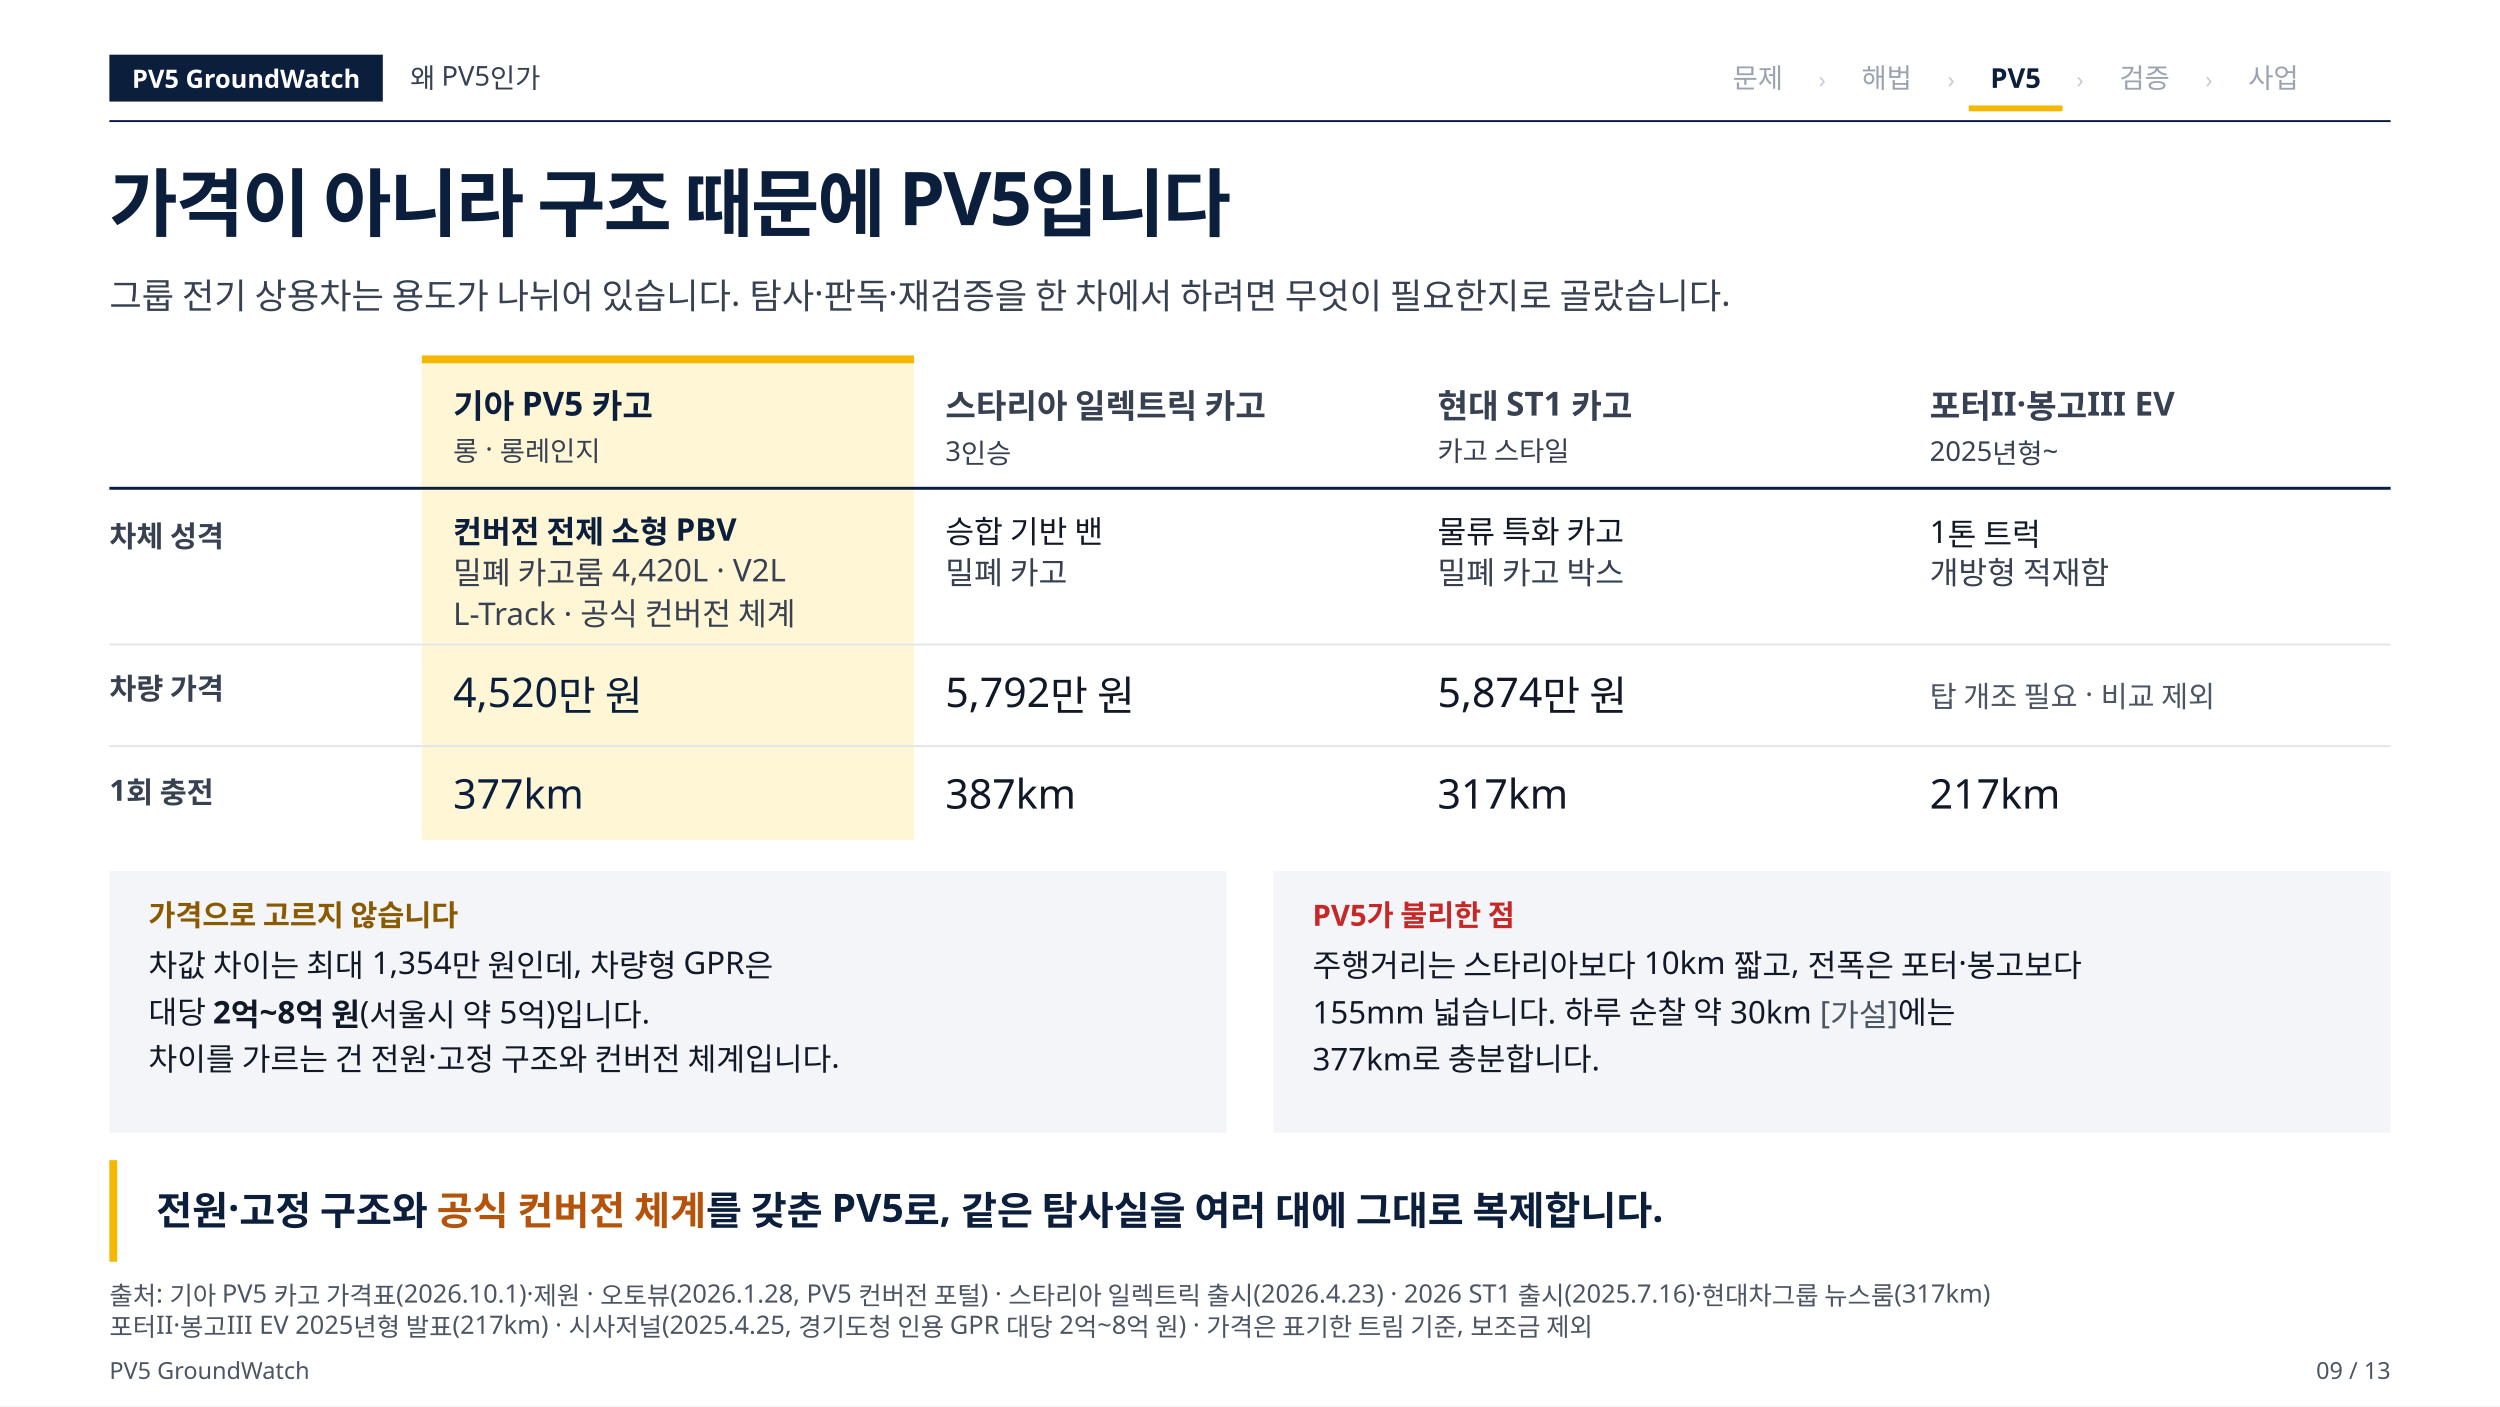
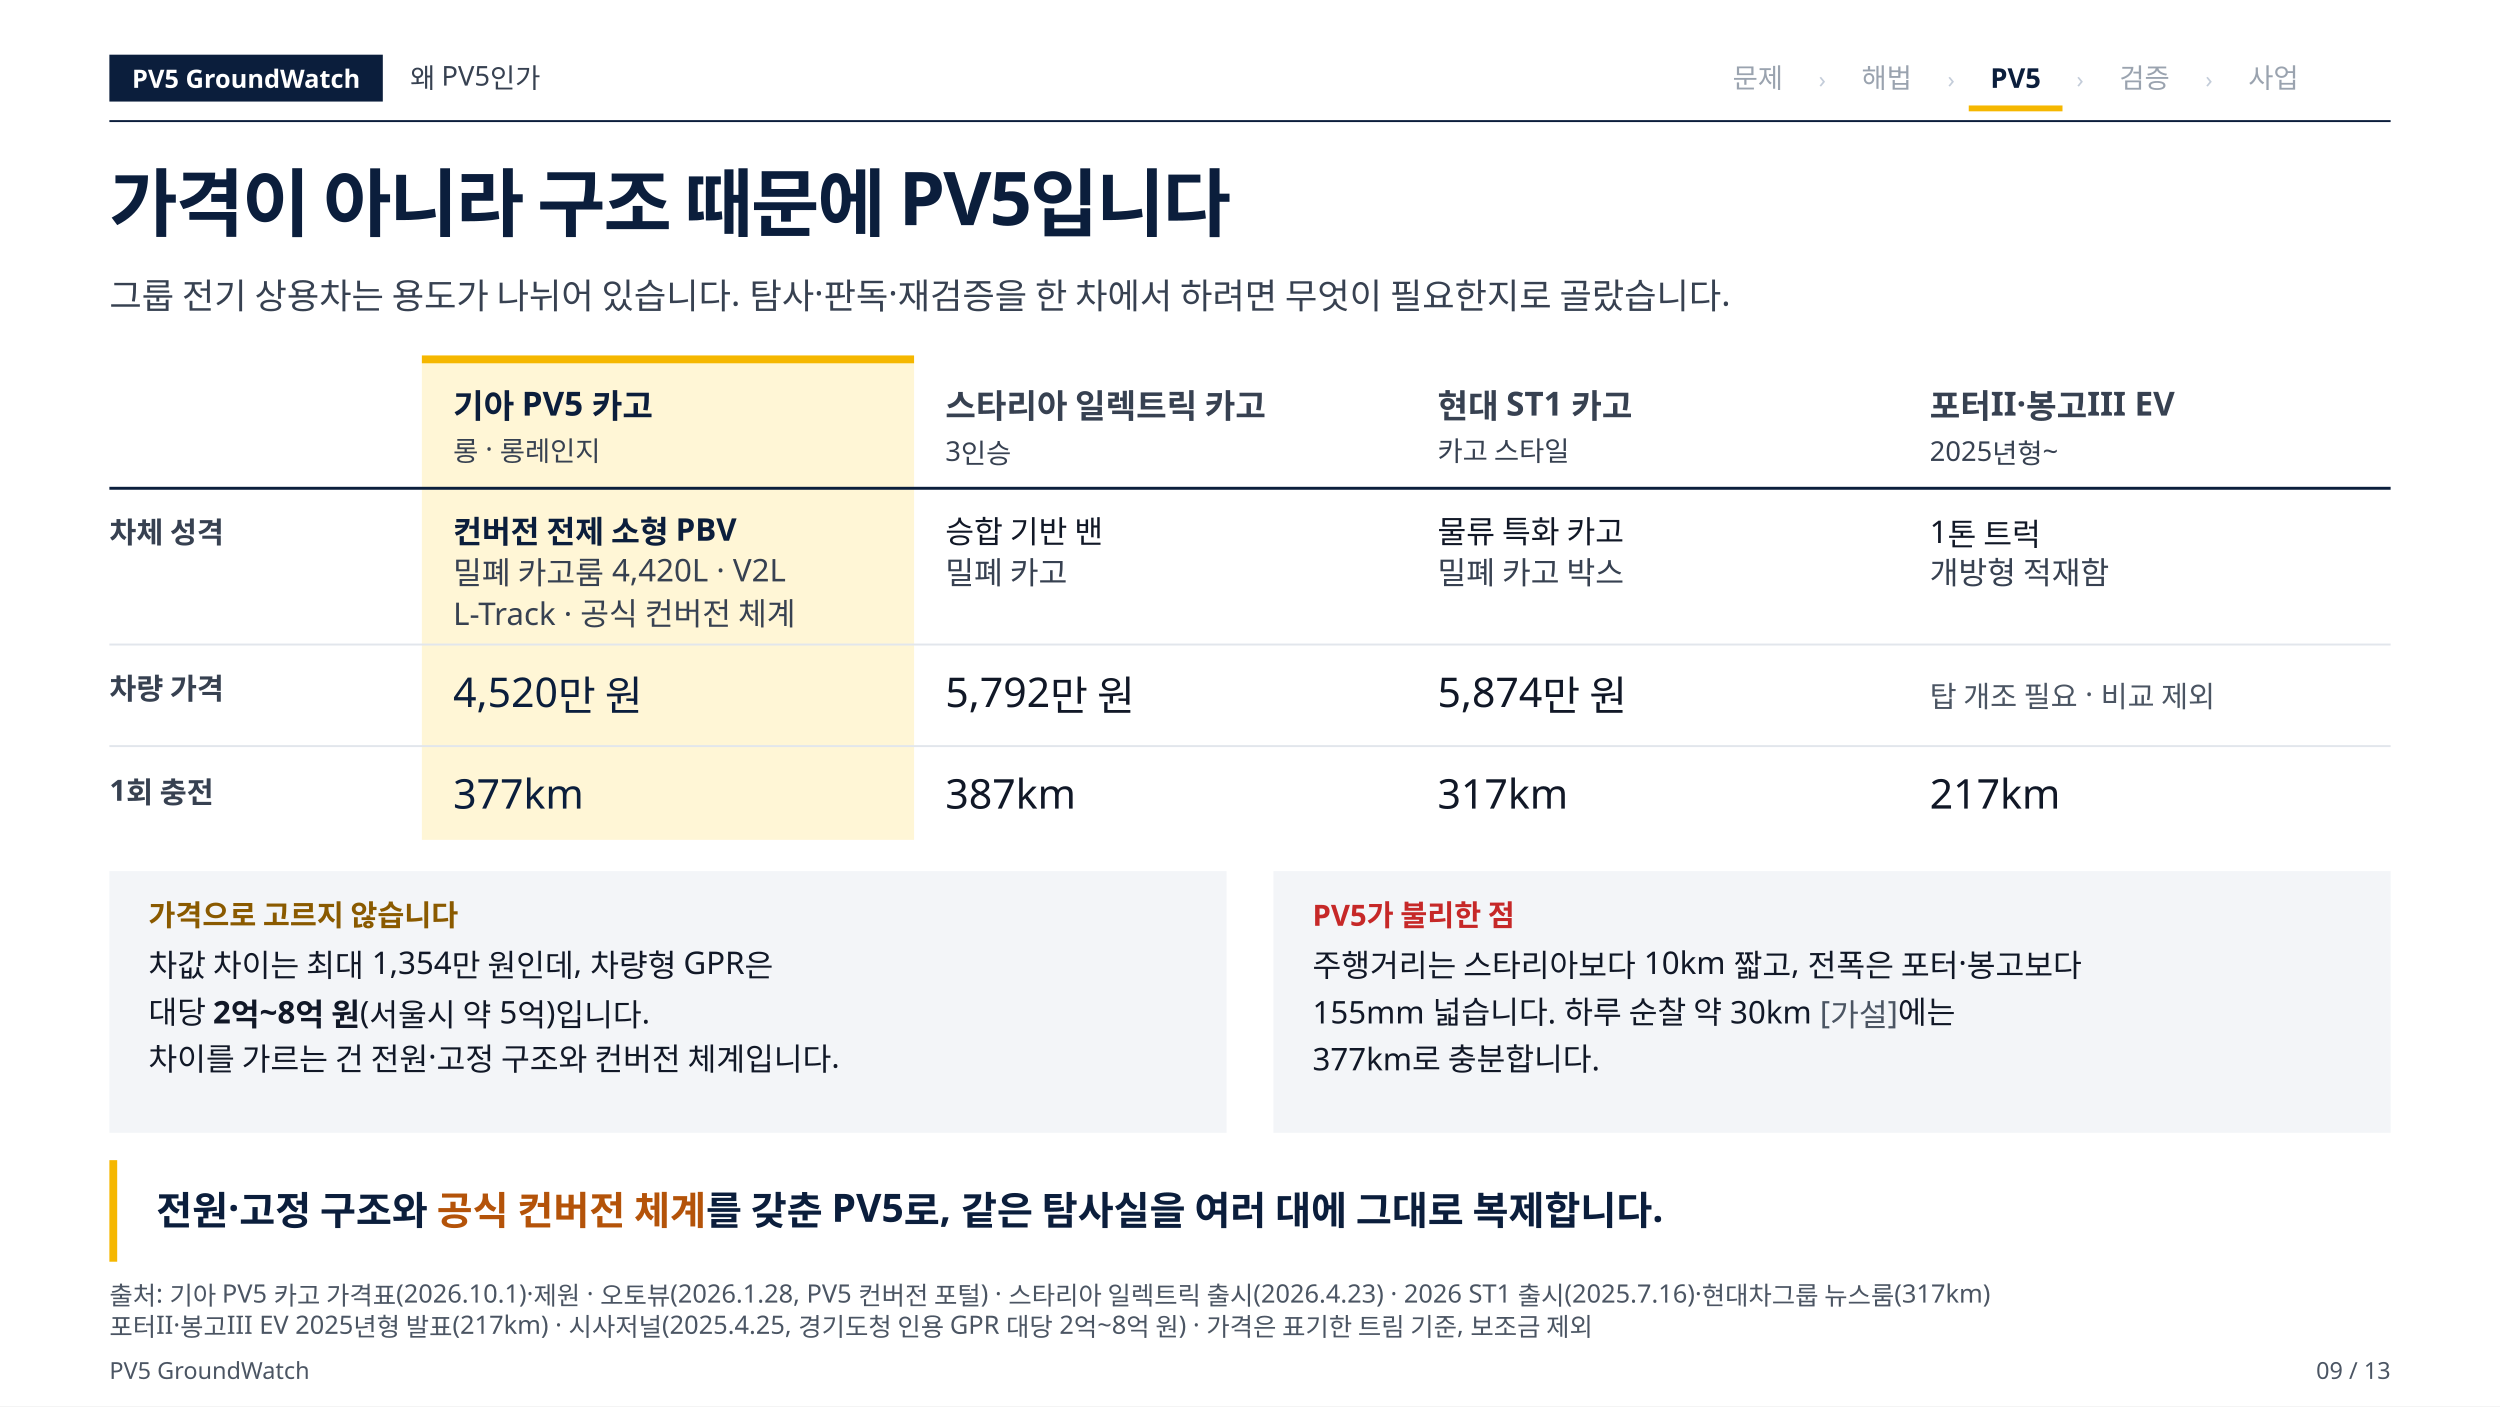
<svg xmlns="http://www.w3.org/2000/svg" viewBox="0 0 1280 720" lang="ko-KR" data-pptx-page-role="content" font-family="Pretendard, 'Malgun Gothic', sans-serif">
  <rect id="bg" x="0" y="0" width="1280" height="720" fill="#FFFFFF" />
  <g id="header" data-pptx-role="header" data-pptx-bounds="56 24 1168 40">
    <rect x="56" y="28" width="140" height="24" fill="#0B1E3C" />
    <text x="126" y="45" font-size="13" font-weight="bold" fill="#FFFFFF" text-anchor="middle">PV5 GroundWatch</text>
    <text x="210" y="45" font-size="14" fill="#374151">왜 PV5인가</text>
    <text x="900" y="45" font-size="14" font-weight="normal" fill="#9AA3AF" text-anchor="middle">문제</text>
    <text x="933" y="45" font-size="12" fill="#C3CCD9" text-anchor="middle">›</text>
    <text x="966" y="45" font-size="14" font-weight="normal" fill="#9AA3AF" text-anchor="middle">해법</text>
    <text x="999" y="45" font-size="12" fill="#C3CCD9" text-anchor="middle">›</text>
    <text x="1032" y="45" font-size="14" font-weight="bold" fill="#0B1E3C" text-anchor="middle">PV5</text>
    <rect x="1008" y="54" width="48" height="3" fill="#F5B700" />
    <text x="1065" y="45" font-size="12" fill="#C3CCD9" text-anchor="middle">›</text>
    <text x="1098" y="45" font-size="14" font-weight="normal" fill="#9AA3AF" text-anchor="middle">검증</text>
    <text x="1131" y="45" font-size="12" fill="#C3CCD9" text-anchor="middle">›</text>
    <text x="1164" y="45" font-size="14" font-weight="normal" fill="#9AA3AF" text-anchor="middle">사업</text>
    <line x1="56" y1="62" x2="1224" y2="62" stroke="#0B1E3C" stroke-width="1" />
  </g>
  <g id="title" data-pptx-bounds="56 80 1168 56" letter-spacing="-1">
    <text x="56" y="118" font-size="38" font-weight="bold" fill="#0B1E3C">가격이 아니라 구조 때문에 PV5입니다</text>
  </g>
  <g id="lead" data-pptx-bounds="56 137 1168 28">
    <text x="56" y="158" font-size="18" fill="#374151">그룹 전기 상용차는 용도가 나뉘어 있습니다. 탐사·판독·재검증을 한 차에서 하려면 무엇이 필요한지로 골랐습니다.</text>
  </g>
  <g id="compare" data-pptx-bounds="56 182 1168 248">
    <rect x="216" y="182" width="252" height="248" fill="#FFF6D6" />
    <rect x="216" y="182" width="252" height="4" fill="#F5B700" />
    <g font-size="17" font-weight="bold">
      <text x="232" y="214" fill="#0B1E3C">기아 PV5 카고</text>
      <text x="484" y="214" fill="#374151">스타리아 일렉트릭 카고</text>
      <text x="736" y="214" fill="#374151">현대 ST1 카고</text>
      <text x="988" y="214" fill="#374151">포터II·봉고III EV</text>
    </g>
    <g font-size="14" fill="#374151">
      <text x="232" y="236">롱 · 롱레인지</text>
      <text x="484" y="236">3인승</text>
      <text x="736" y="236">카고 스타일</text>
      <text x="988" y="236">2025년형~</text>
    </g>
    <line x1="56" y1="250" x2="1224" y2="250" stroke="#0B1E3C" stroke-width="1.5" />
    <g font-size="15" font-weight="bold" fill="#374151">
-       <text x="56" y="280">차체 성격</text>
+       <text x="56" y="278">차체 성격</text>
      <text x="56" y="358">차량 가격</text>
      <text x="56" y="410">1회 충전</text>
    </g>
    <g fill="#111827" font-size="16">
      <text x="232" y="278" font-weight="bold" fill="#0B1E3C">컨버전 전제 소형 PBV<tspan x="232" dy="21" font-weight="normal" fill="#374151">밀폐 카고룸 4,420L · V2L</tspan>
        <tspan x="232" dy="21" font-weight="normal" fill="#374151">L-Track · 공식 컨버전 체계</tspan>
      </text>
      <text x="484" y="278">승합 기반 밴<tspan x="484" dy="21" fill="#374151">밀폐 카고</tspan>
      </text>
      <text x="736" y="278">물류 특화 카고<tspan x="736" dy="21" fill="#374151">밀폐 카고 박스</tspan>
      </text>
      <text x="988" y="278">1톤 트럭<tspan x="988" dy="21" fill="#374151">개방형 적재함</tspan>
      </text>
      <line x1="56" y1="330" x2="1224" y2="330" stroke="#E2E6EC" stroke-width="1" />
      <text x="232" y="362" font-size="21" fill="#0B1E3C">4,520만 원</text>
      <text x="484" y="362" font-size="21">5,792만 원</text>
      <text x="736" y="362" font-size="21">5,874만 원</text>
      <text x="988" y="362" font-size="15" fill="#4B5563">탑 개조 필요 · 비교 제외</text>
      <line x1="56" y1="382" x2="1224" y2="382" stroke="#E2E6EC" stroke-width="1" />
      <text x="232" y="414" font-size="21" fill="#0B1E3C">377km</text>
      <text x="484" y="414" font-size="21">387km</text>
      <text x="736" y="414" font-size="21">317km</text>
      <text x="988" y="414" font-size="21">217km</text>
    </g>
  </g>
  <g id="honest" data-pptx-bounds="56 446 1168 134">
    <rect x="56" y="446" width="572" height="134" fill="#F3F5F8" />
    <text x="76" y="474" font-size="15" font-weight="bold" fill="#8A5A00">가격으로 고르지 않습니다</text>
    <text x="76" y="500" font-size="16" fill="#111827">차값 차이는 최대 1,354만 원인데, 차량형 GPR은<tspan x="76" dy="24">대당 <tspan font-weight="bold">2억~8억 원</tspan>(서울시 약 5억)입니다.</tspan>
      <tspan x="76" dy="24">차이를 가르는 건 전원·고정 구조와 컨버전 체계입니다.</tspan>
    </text>
    <rect x="652" y="446" width="572" height="134" fill="#F3F5F8" />
    <text x="672" y="474" font-size="15" font-weight="bold" fill="#C62828">PV5가 불리한 점</text>
    <text x="672" y="500" font-size="16" fill="#111827">주행거리는 스타리아보다 10km 짧고, 전폭은 포터·봉고보다<tspan x="672" dy="24">155mm 넓습니다. 하루 순찰 약 30km <tspan fill="#4B5563">[가설]</tspan>에는</tspan>
      <tspan x="672" dy="24">377km로 충분합니다.</tspan>
    </text>
  </g>
  <g id="conclusion" data-pptx-bounds="56 594 1168 52">
    <rect x="56" y="594" width="4" height="52" fill="#F5B700" />
    <text x="80" y="627" font-size="20" font-weight="bold" fill="#0B1E3C">전원·고정 구조와 <tspan fill="#B45309">공식 컨버전 체계</tspan>를 갖춘 PV5로, 같은 탐사실을 여러 대에 그대로 복제합니다.</text>
  </g>
  <g id="source" data-pptx-bounds="56 656 1168 34">
    <text x="56" y="668" font-size="13" fill="#4B5563">출처: 기아 PV5 카고 가격표(2026.10.1)·제원 · 오토뷰(2026.1.28, PV5 컨버전 포털) · 스타리아 일렉트릭 출시(2026.4.23) · 2026 ST1 출시(2025.7.16)·현대차그룹 뉴스룸(317km)<tspan x="56" dy="16">포터II·봉고III EV 2025년형 발표(217km) · 시사저널(2025.4.25, 경기도청 인용 GPR 대당 2억~8억 원) · 가격은 표기한 트림 기준, 보조금 제외</tspan>
    </text>
  </g>
  <g id="footer" data-pptx-role="footer" data-pptx-bounds="56 692 1168 22" fill="#4B5563" font-size="12">
    <text x="56" y="706">PV5 GroundWatch</text>
    <text x="1224" y="706" text-anchor="end">09 / 13</text>
  </g>
</svg>
